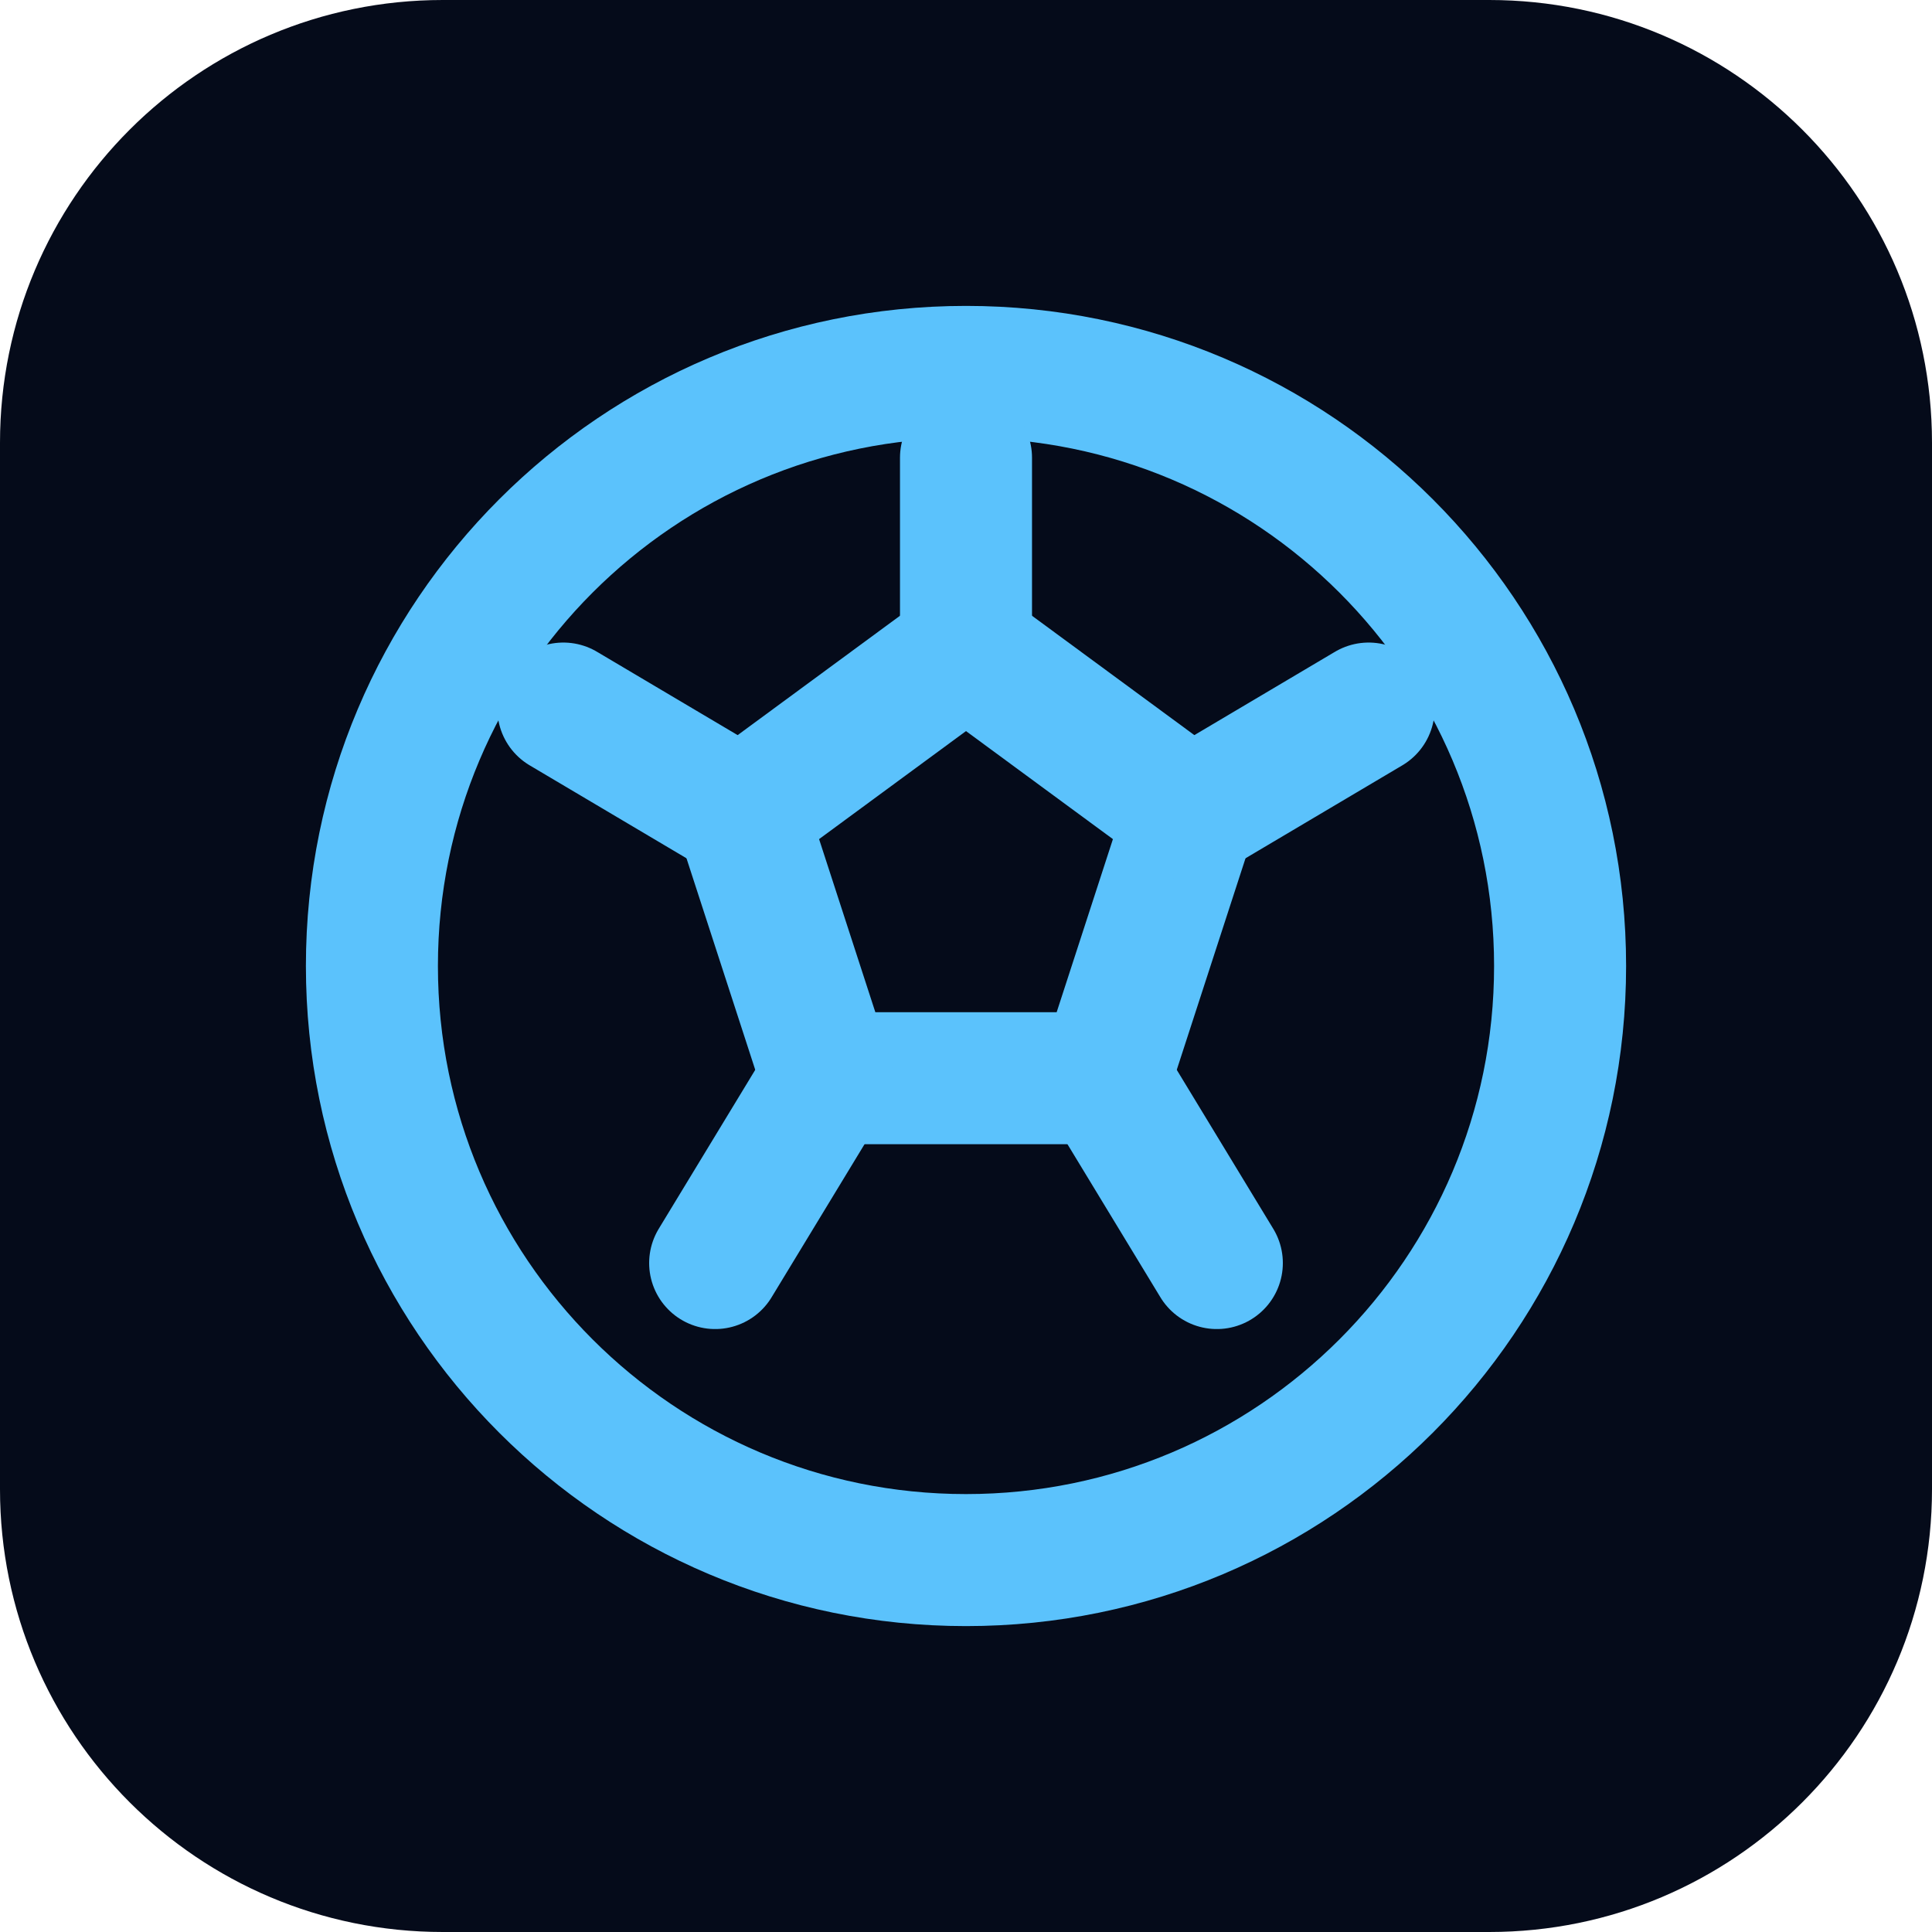
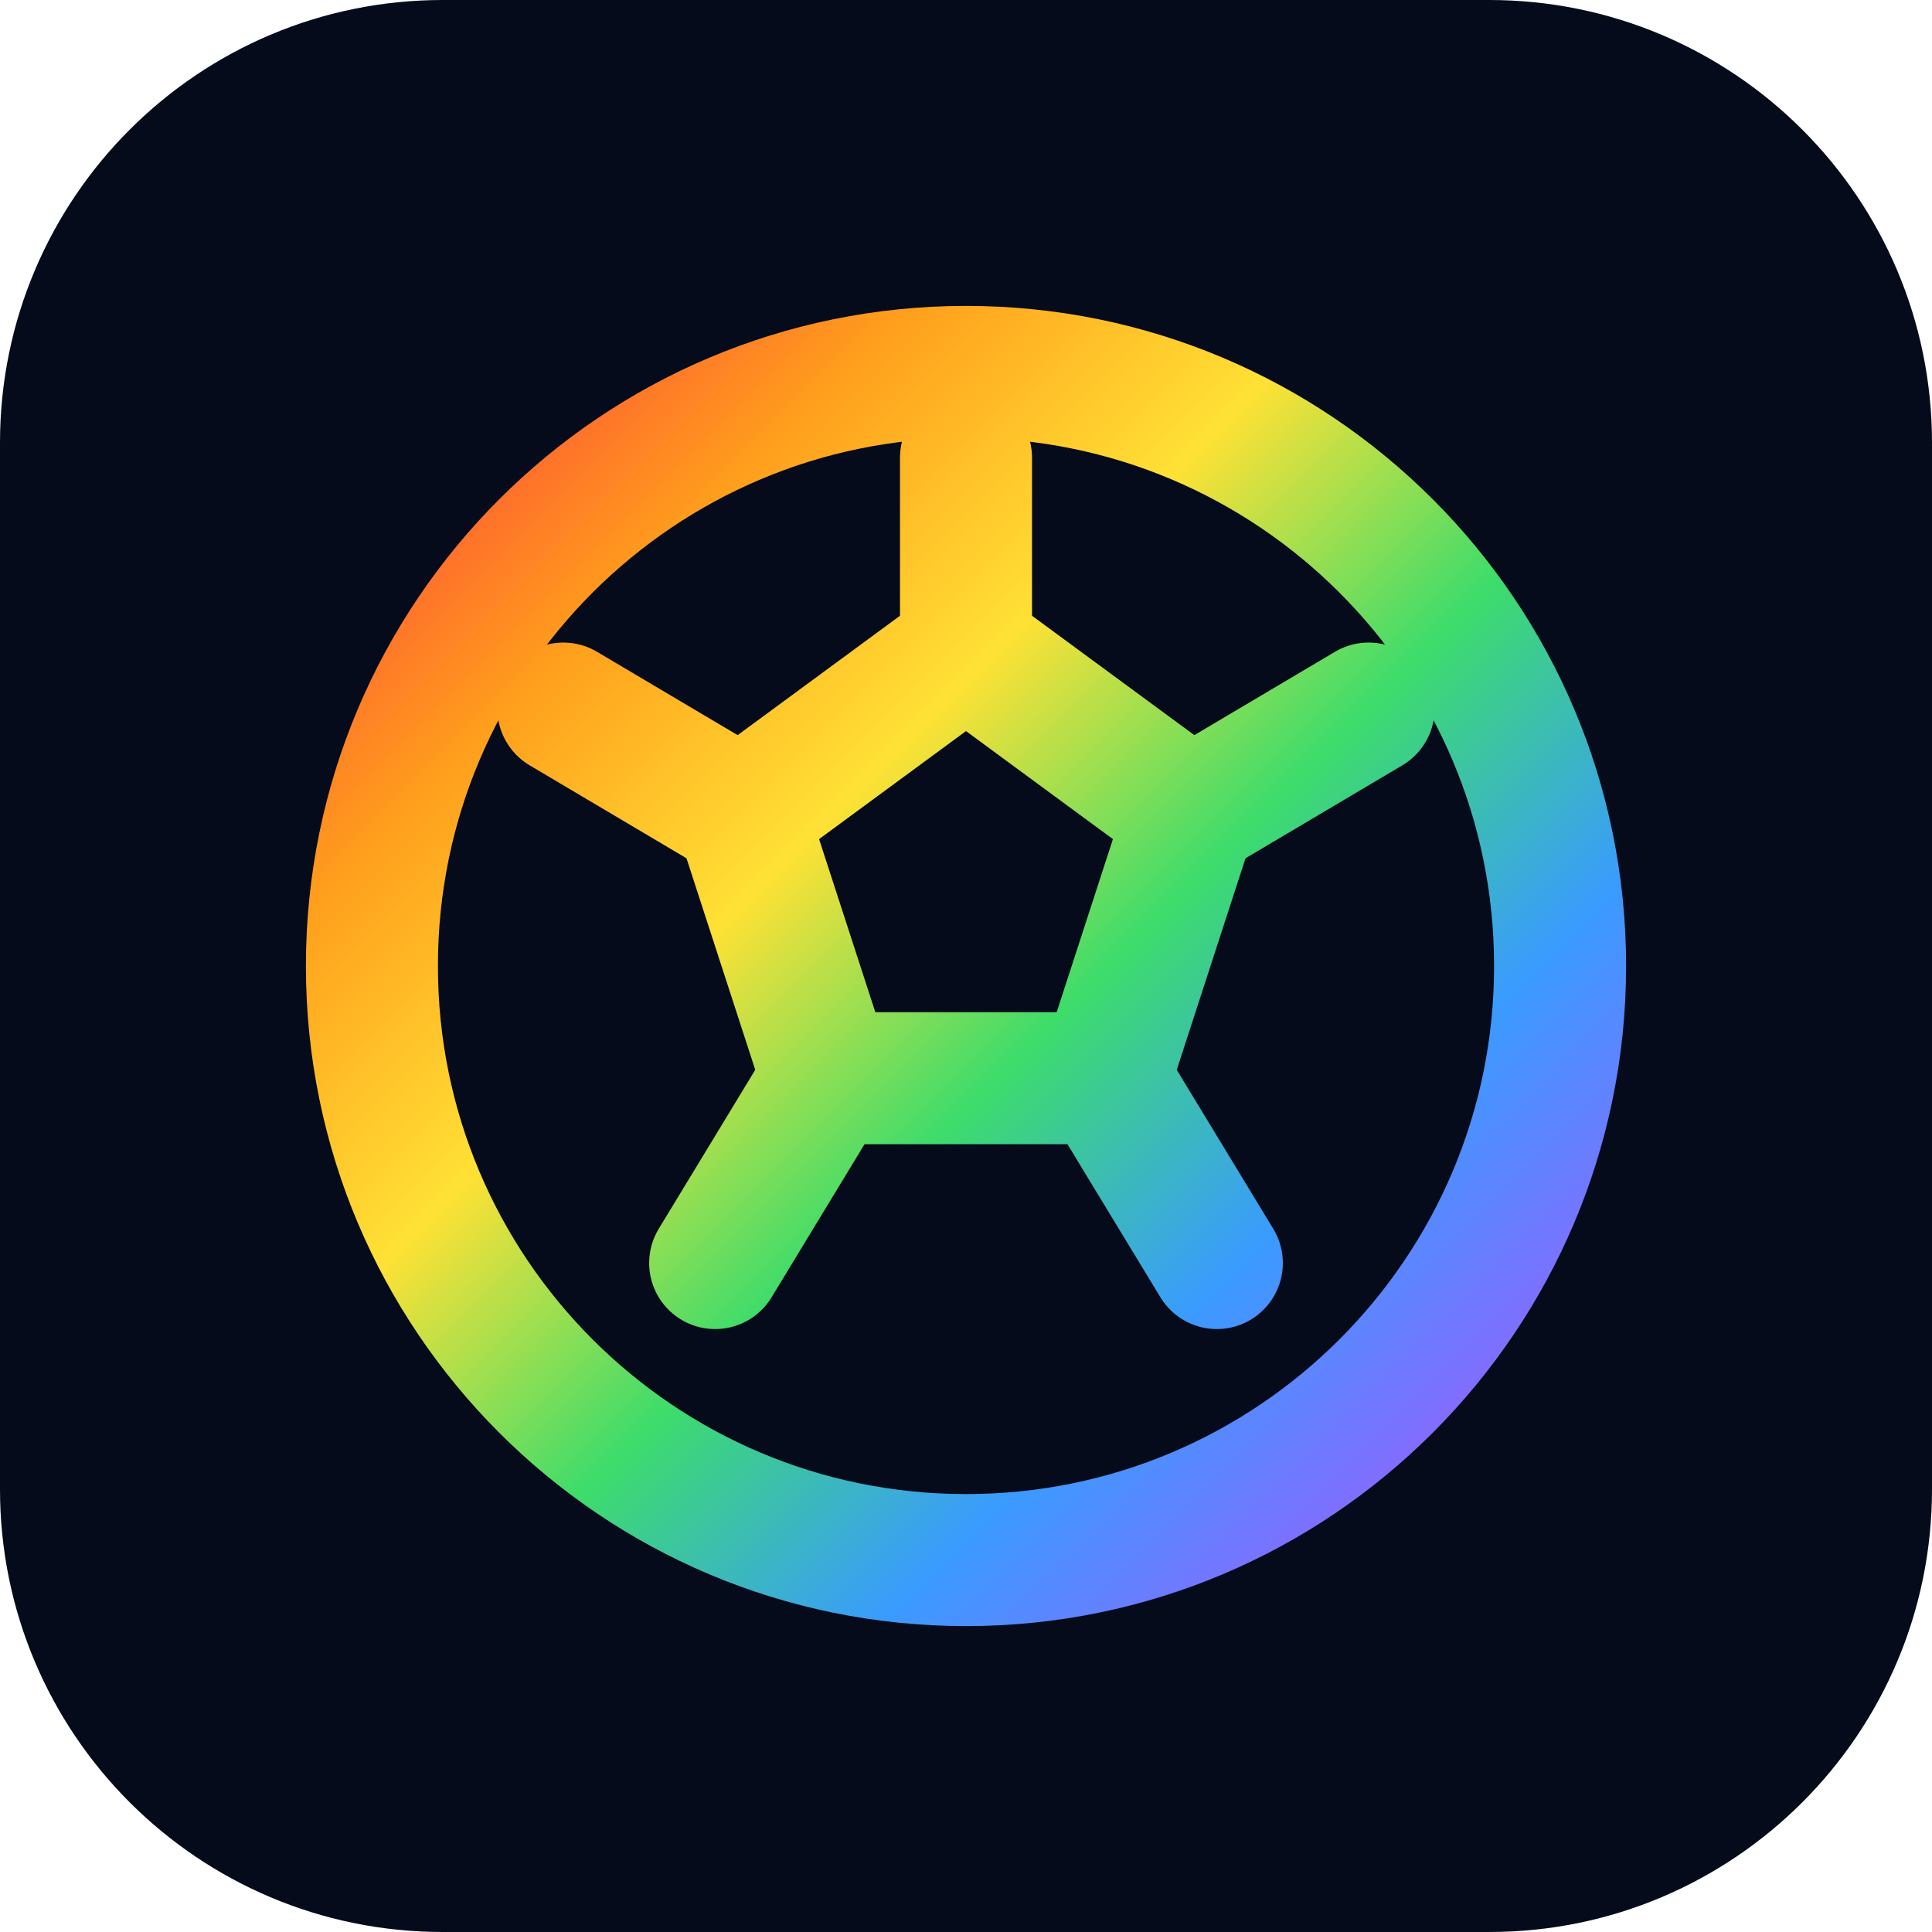
<svg xmlns="http://www.w3.org/2000/svg" viewBox="0 0 24 24">
+   <defs>
+     <linearGradient id="rainbow" gradientUnits="userSpaceOnUse" x1="3" y1="3" x2="21" y2="21">
+       <stop offset="0" stop-color="#ff3b3b" />
+       <stop offset=".2" stop-color="#ff9f1c" />
+       <stop offset=".38" stop-color="#ffe135" />
+       <stop offset=".56" stop-color="#3ddc6b" />
+       <stop offset=".74" stop-color="#3a9bff" />
+       <stop offset="1" stop-color="#b44dff" />
+     </linearGradient>
+   </defs>
  <rect width="24" height="24" rx="5.5" fill="#050b1a" />
-   <g transform="translate(12 12) scale(0.82) translate(-12 -12)" fill="none" stroke="#5bc2fc" stroke-width="2" stroke-linecap="round" stroke-linejoin="round">
+   <g transform="translate(12 12) scale(0.82) translate(-12 -12)" fill="none" stroke="url(#rainbow)" stroke-width="2" stroke-linecap="round" stroke-linejoin="round">
    <circle cx="12" cy="12" r="9" />
    <path d="M12 7.2l3.4 2.5-1.3 4h-4.2l-1.3-4L12 7.2z" />
    <path d="M12 7.2V4.3M15.4 9.7l2.7-1.6M14.1 13.7l1.7 2.8M9.9 13.7l-1.7 2.8M8.6 9.7l-2.7-1.6" />
  </g>
</svg>
